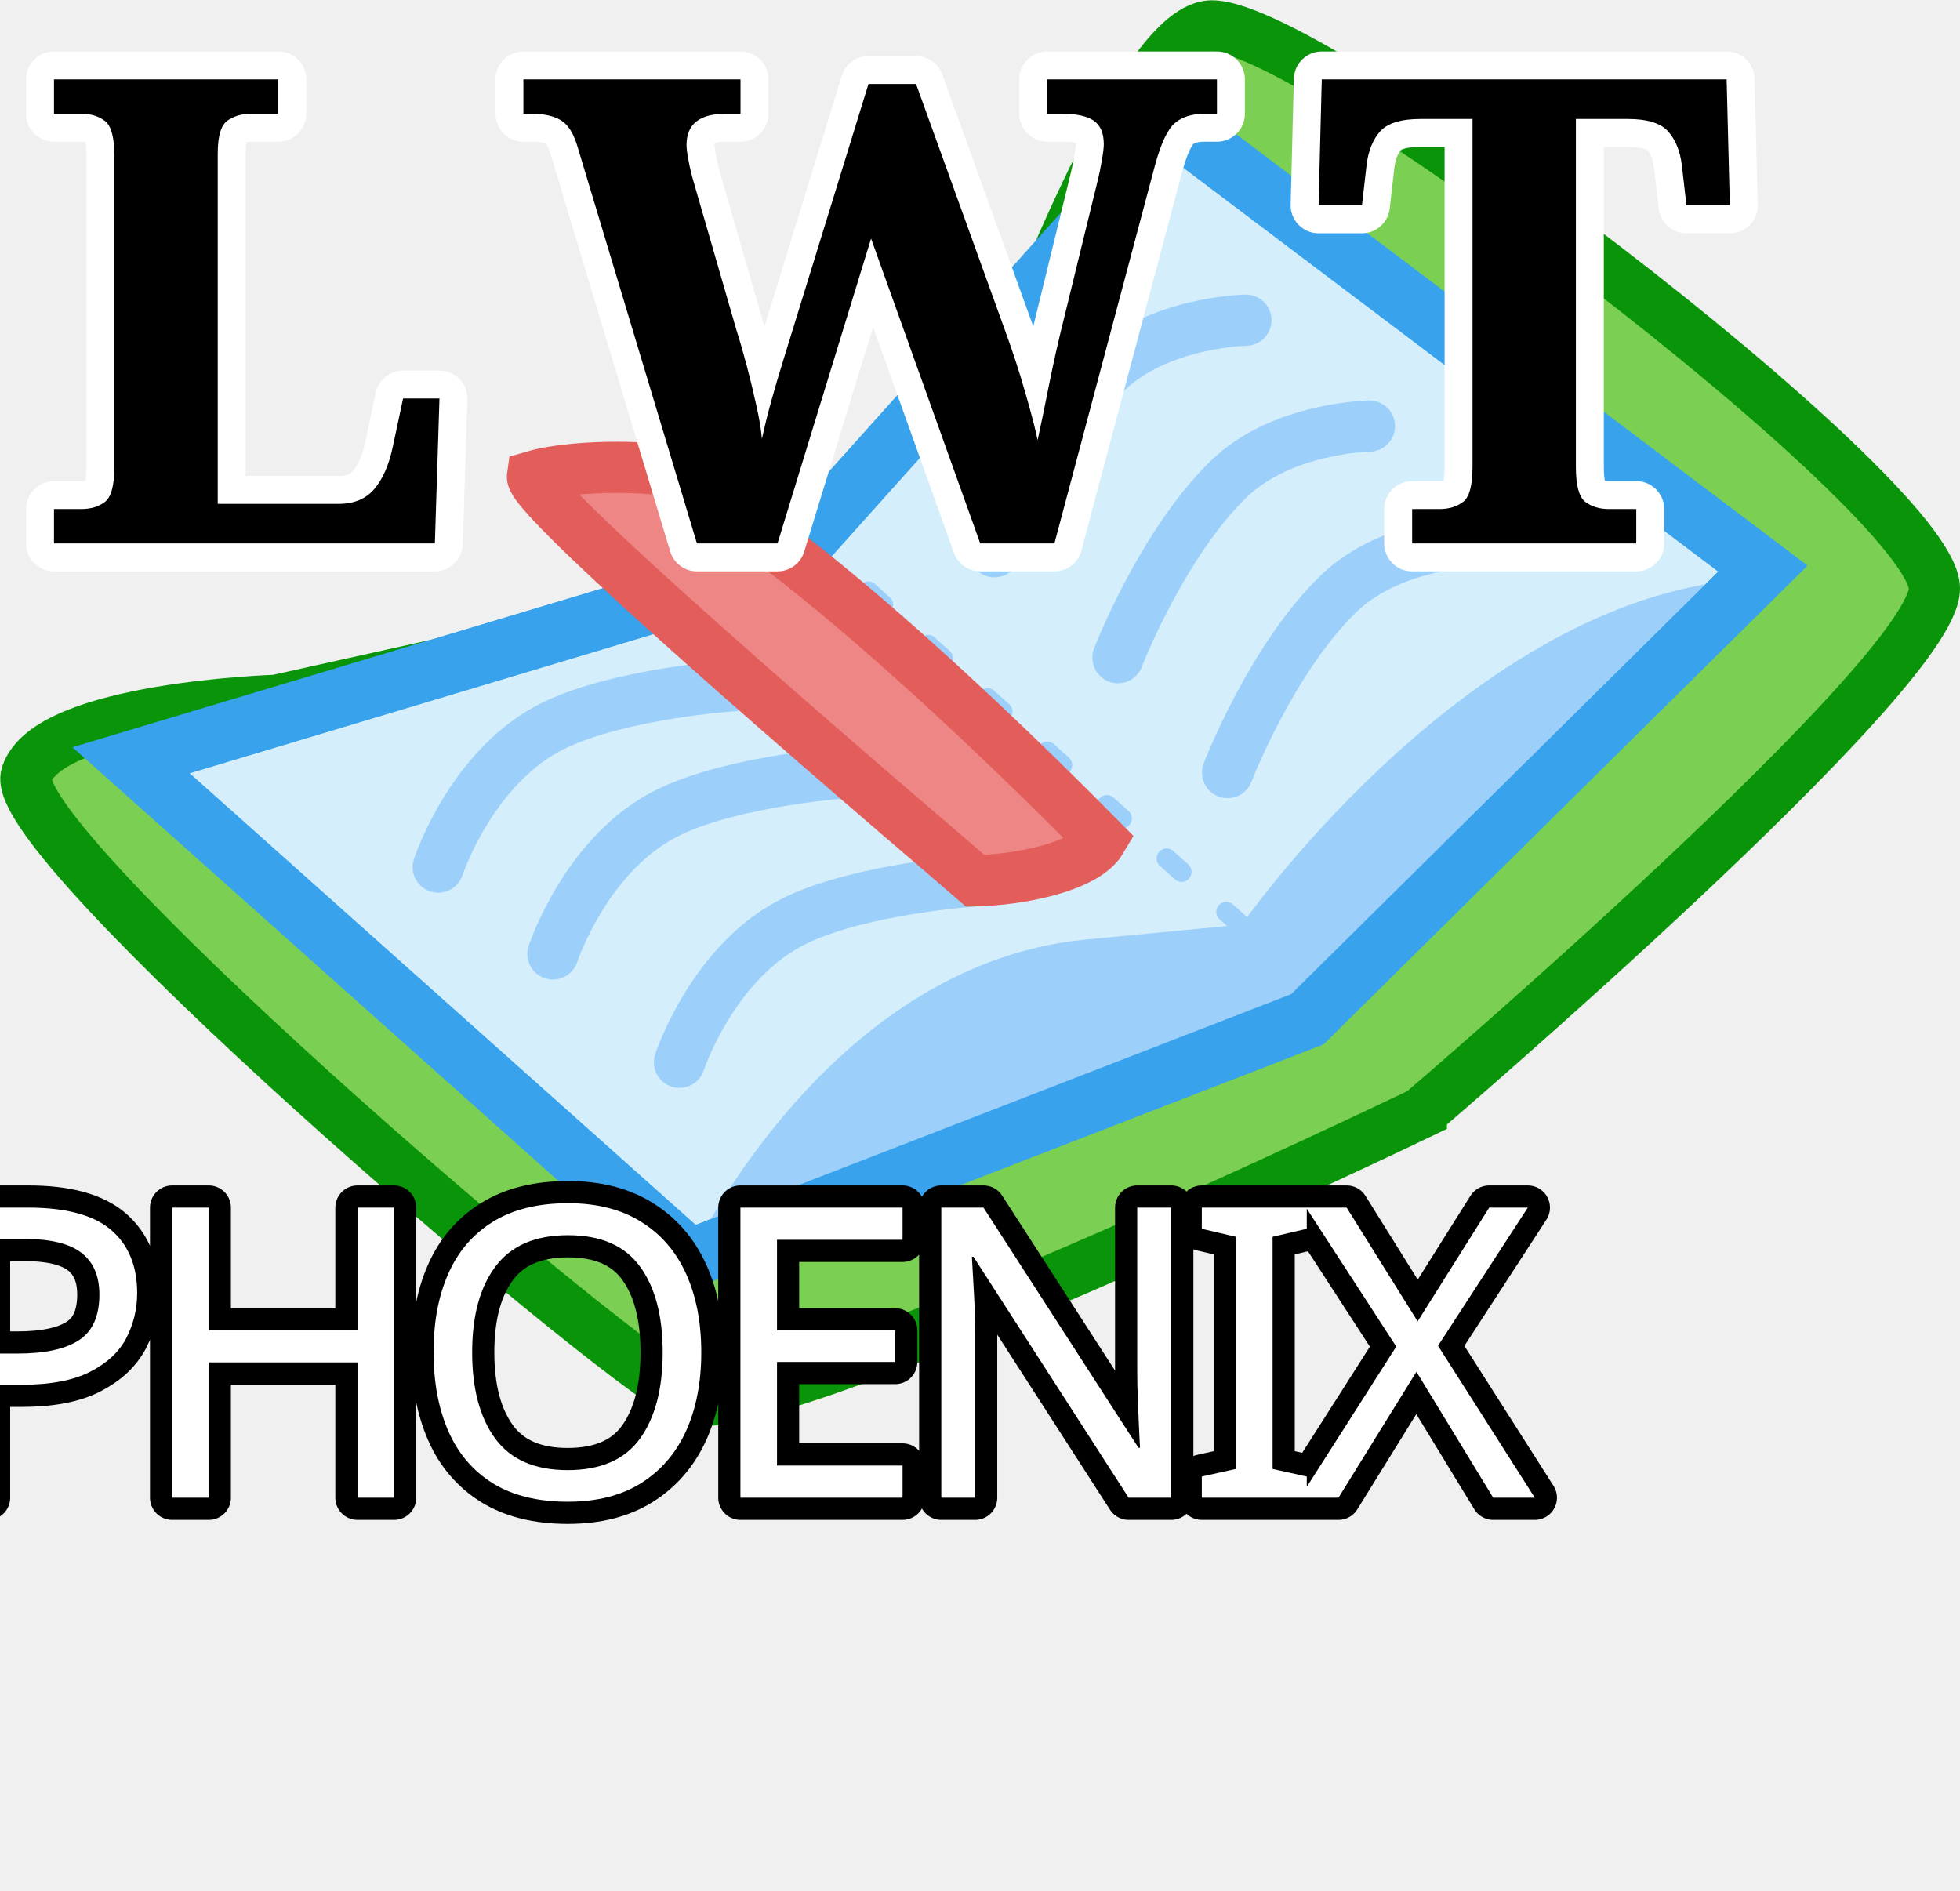
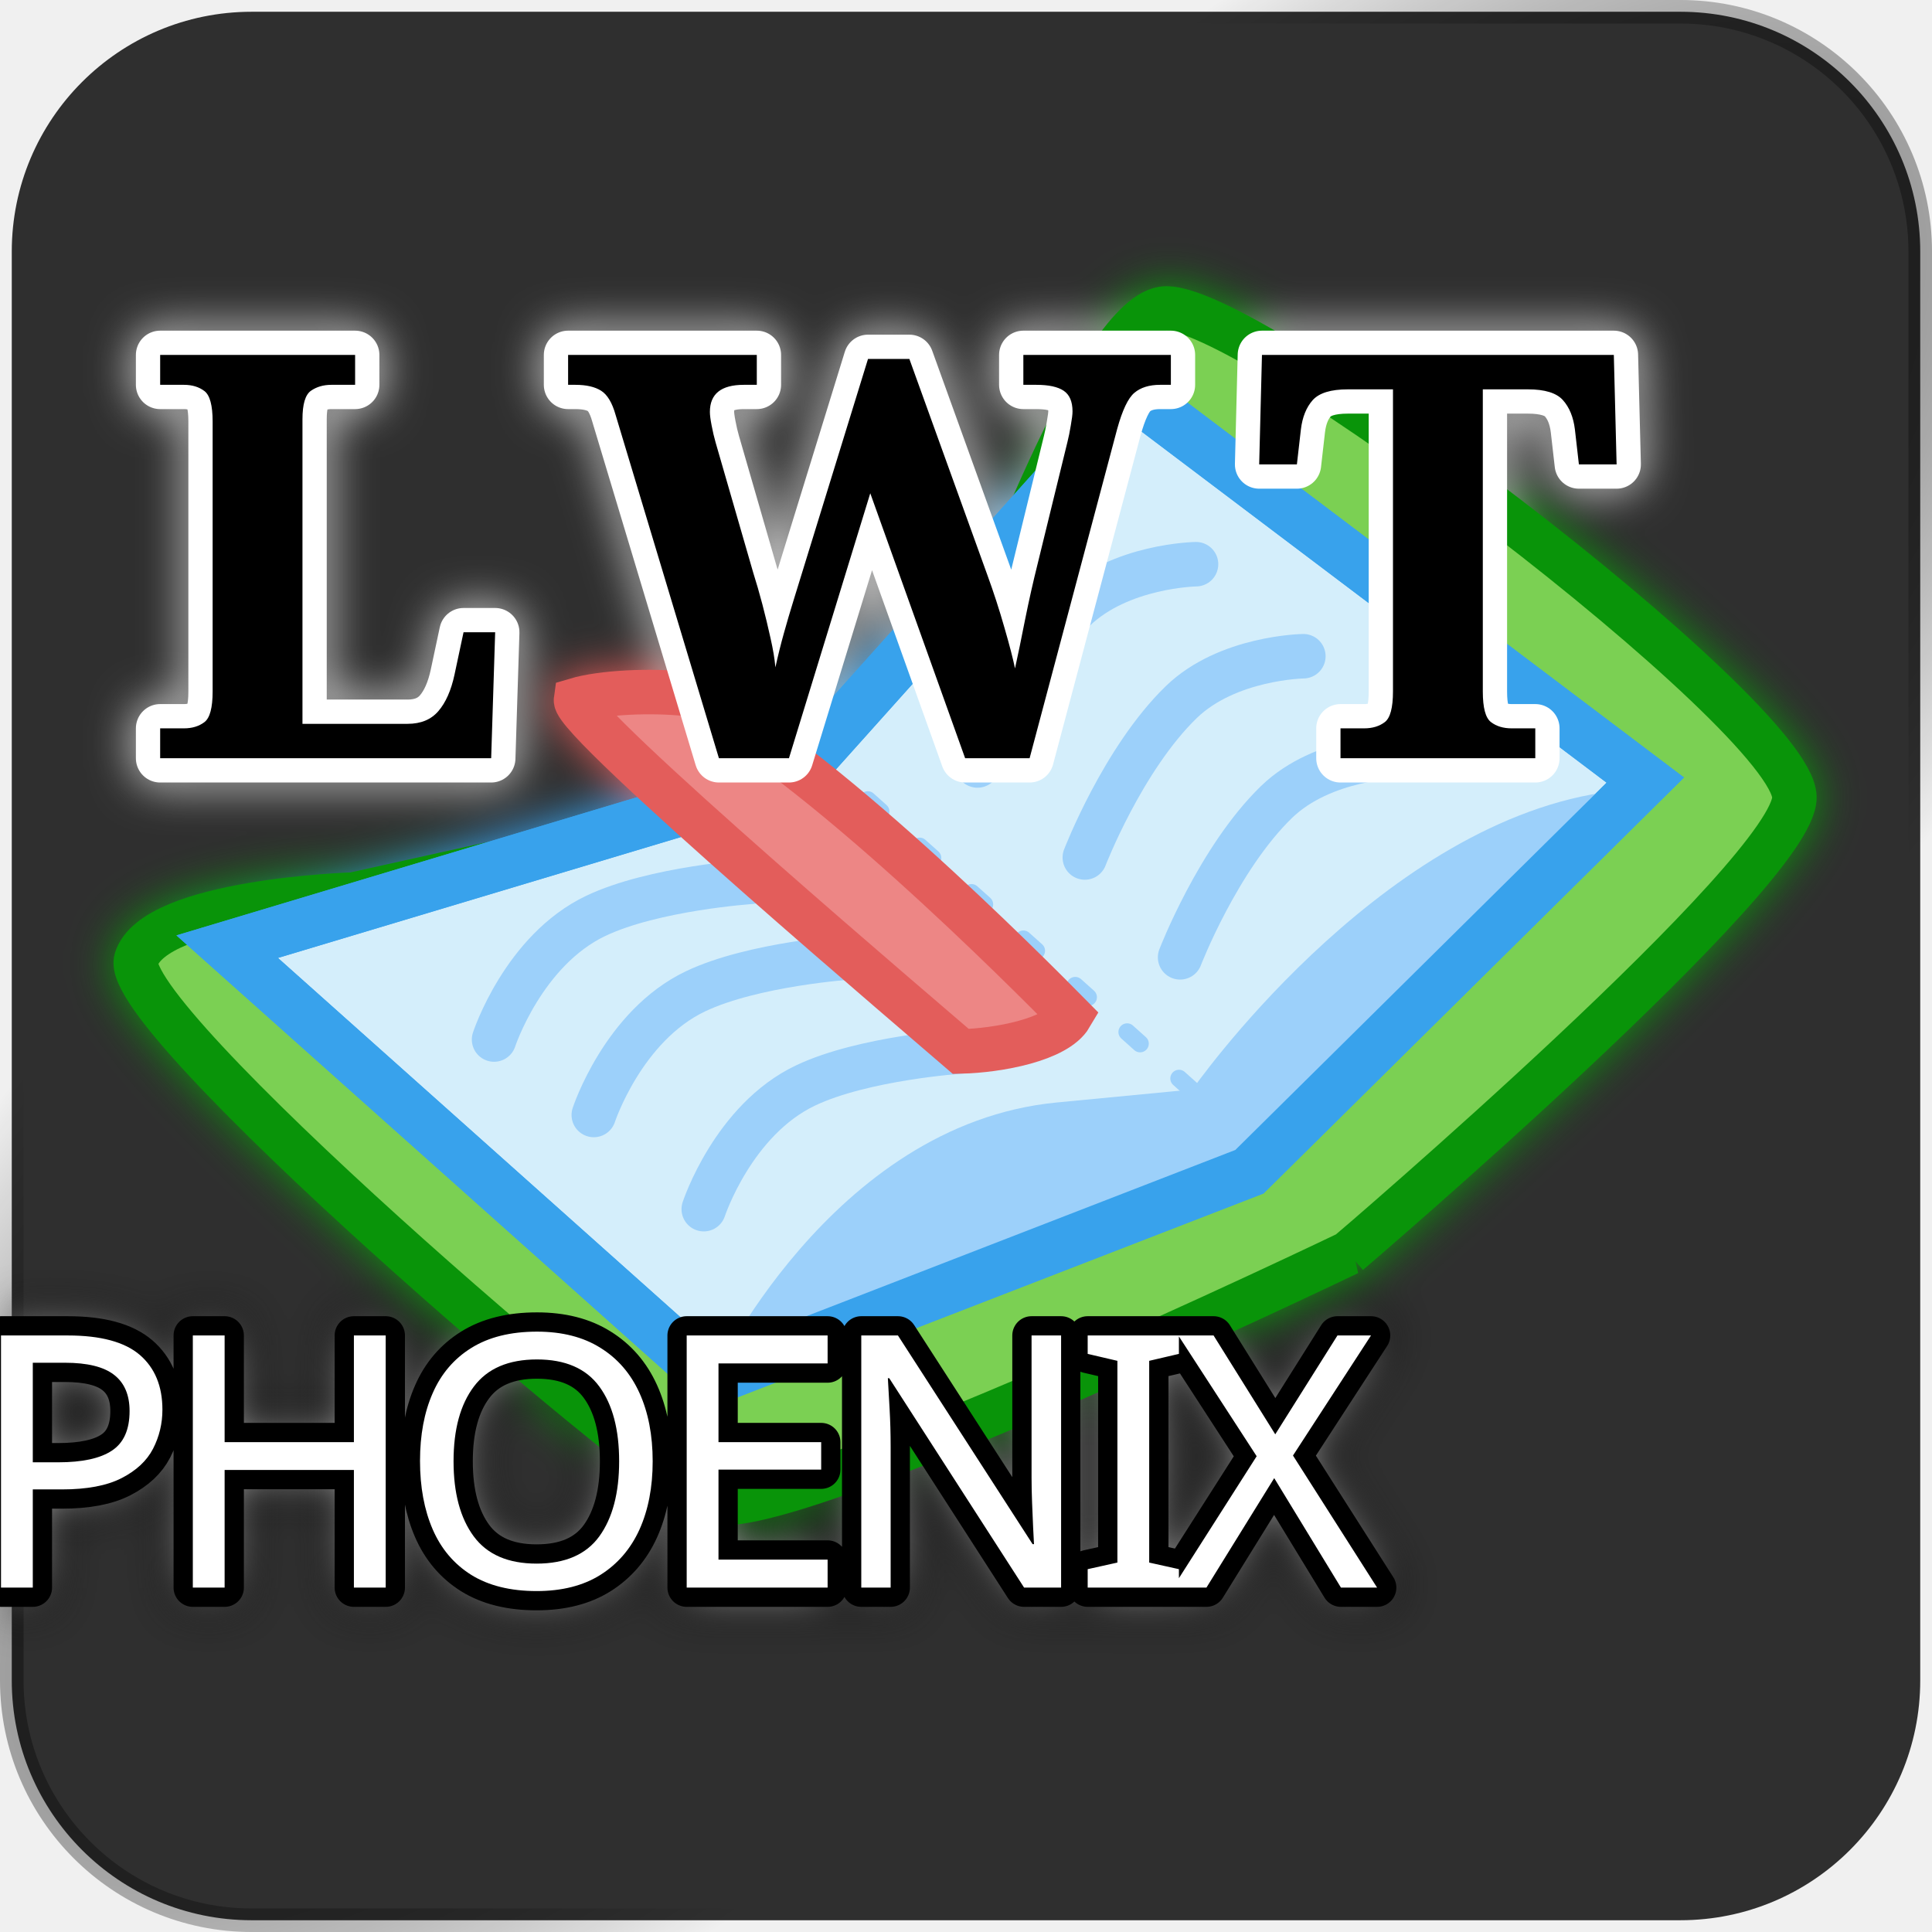
- <svg xmlns="http://www.w3.org/2000/svg" width="153.176mm" height="147.771mm" viewBox="0 0 153.176 147.771" version="1.1" id="svg5">
-   <defs id="defs2" />
-   <g id="layer1" transform="translate(-33.39757,-35.58057)">
-     <path style="fill:#7bd053;fill-opacity:1;stroke:#099409;stroke-width:4;stroke-linecap:butt;stroke-linejoin:miter;stroke-miterlimit:4;stroke-dasharray:none;stroke-opacity:1" d="m 144.477,122.546 c 0,0 40.191,-34.333 40.097,-40.993 -0.104,-7.353 -49.863,-45.157 -56.836,-43.918 -6.062,1.077 -15.771,28.096 -15.771,28.096 L 99.681,80.399 54.991,90.31 c 0,0 -17.864,0.556 -19.529,5.832 -1.629,5.159 43.937,44.406 51.593,48.666 5.135,2.857 57.422,-22.261 57.422,-22.261 z" id="path54" />
-     <path style="fill:#d4eefb;fill-opacity:1;stroke:#38a2ec;stroke-width:4.565;stroke-linecap:butt;stroke-linejoin:miter;stroke-miterlimit:4;stroke-dasharray:none;stroke-opacity:1" d="M 43.643,94.995 87.285,133.946 135.567,115.234 171.167,80.017 125.411,45.472 94.787,79.653 Z" id="path4095" />
-     <path style="fill:#9cd0fa;fill-opacity:1;stroke:none;stroke-width:0.265px;stroke-linecap:butt;stroke-linejoin:miter;stroke-opacity:1" d="m 87.285,133.946 c 0,0 10.58,-22.968 30.947,-24.938 20.367,-1.97 12.169,-1.118 12.169,-1.118 0,0 16.408,-23.578 36.875,-26.741 -2.654,9.661 -32.674,32.39 -32.674,32.39 z" id="path15483" />
-     <path style="fill:none;stroke:#9cd0fa;stroke-width:1.565;stroke-linecap:round;stroke-linejoin:miter;stroke-miterlimit:4;stroke-dasharray:1.565, 4.695;stroke-dashoffset:0;stroke-opacity:1" d="M 130.401,107.89 99.681,80.399" id="path52468" />
-     <path style="fill:none;fill-opacity:1;stroke:#38a2ec;stroke-width:4.565;stroke-linecap:butt;stroke-linejoin:miter;stroke-miterlimit:4;stroke-dasharray:none;stroke-opacity:1" d="M 43.643,94.995 87.285,133.946 135.567,115.234 171.167,80.017 125.411,45.472 94.787,79.653 Z" id="path4095-8" />
-     <path style="fill:none;stroke:#9cd0fa;stroke-width:4;stroke-linecap:round;stroke-linejoin:miter;stroke-miterlimit:4;stroke-dasharray:none;stroke-opacity:1" d="m 86.499,118.6 c 0,0 2.634,-8.026 9.153,-11.123 5.213,-2.477 13.967,-3.06 13.967,-3.06 m 28.437,19.206" id="path47087" />
-     <path style="fill:none;stroke:#9cd0fa;stroke-width:4;stroke-linecap:round;stroke-linejoin:miter;stroke-miterlimit:4;stroke-dasharray:none;stroke-opacity:1" d="m 76.61,110.131 c 0,0 2.634,-8.026 9.153,-11.123 5.213,-2.477 13.967,-3.06 13.967,-3.06 m 28.437,19.206" id="path47087-0" />
-     <path style="fill:none;stroke:#9cd0fa;stroke-width:4;stroke-linecap:round;stroke-linejoin:miter;stroke-miterlimit:4;stroke-dasharray:none;stroke-opacity:1" d="m 67.643,103.346 c 0,0 2.634,-8.026 9.153,-11.123 5.213,-2.477 13.967,-3.06 13.967,-3.06 m 28.437,19.206" id="path47087-1" />
-     <path style="fill:none;stroke:#9cd0fa;stroke-width:4;stroke-linecap:round;stroke-linejoin:miter;stroke-miterlimit:4;stroke-dasharray:none;stroke-opacity:1" d="m 129.333,95.956 c 0,0 3.416,-8.874 8.671,-13.97 4.155,-4.029 10.981,-4.129 10.981,-4.129" id="path47087-2" />
-     <path style="fill:none;stroke:#9cd0fa;stroke-width:4;stroke-linecap:round;stroke-linejoin:miter;stroke-miterlimit:4;stroke-dasharray:none;stroke-opacity:1" d="m 120.766,86.977 c 0,0 3.416,-8.874 8.671,-13.97 4.155,-4.029 10.981,-4.129 10.981,-4.129" id="path47087-2-8" />
-     <path style="fill:none;stroke:#9cd0fa;stroke-width:4;stroke-linecap:round;stroke-linejoin:miter;stroke-miterlimit:4;stroke-dasharray:none;stroke-opacity:1" d="m 111.114,78.702 c 0,0 3.416,-8.874 8.671,-13.97 4.155,-4.029 10.981,-4.129 10.981,-4.129" id="path47087-2-5" />
-     <path style="fill:#ed8685;fill-opacity:1;stroke:#e35d5b;stroke-width:4;stroke-linecap:butt;stroke-linejoin:miter;stroke-miterlimit:4;stroke-dasharray:none;stroke-opacity:1" d="m 75.011,72.817 c -0.276,1.97 32.346,29.626 34.608,31.601 3.369,-0.081 8.59,-1.048 9.856,-3.194 C 115.583,97.284 96.628,78.157 84.973,72.27 81.743,71.919 77.338,72.125 75.011,72.817 Z" id="path6211" />
-     <text xml:space="preserve" style="font-style:normal;font-weight:normal;font-size:50.8px;line-height:1.25;font-family:sans-serif;letter-spacing:7.424px;fill:#000000;fill-opacity:1;stroke:#ffffff;stroke-width:4.365;stroke-miterlimit:4;stroke-dasharray:none;stroke-opacity:1" x="36.195" y="78.051" id="text22143">
-       <tspan id="tspan22141" style="font-style:normal;font-variant:normal;font-weight:bold;font-stretch:normal;font-size:50.8px;font-family:serif;-inkscape-font-specification:'serif Bold';stroke:#ffffff;stroke-width:4.365;stroke-linecap:round;stroke-linejoin:round;stroke-miterlimit:4;stroke-dasharray:none;stroke-opacity:1;paint-order:stroke fill markers" x="36.195" y="78.051">LWT</tspan>
-     </text>
-     <text xml:space="preserve" style="font-style:normal;font-weight:normal;font-size:31.75px;line-height:1.25;font-family:sans-serif;letter-spacing:-1.958px;fill:#ffffff;fill-opacity:1;stroke:#000000;stroke-width:3.465;stroke-linecap:round;stroke-linejoin:round;stroke-miterlimit:5.2;stroke-dasharray:none;stroke-dashoffset:0;stroke-opacity:1;paint-order:stroke fill markers" x="107.698" y="152.627" id="text58191">
-       <tspan id="tspan58189" style="font-style:normal;font-variant:normal;font-weight:normal;font-stretch:normal;font-size:31.75px;font-family:cmsy10;-inkscape-font-specification:cmsy10;text-align:center;text-anchor:middle;stroke:#000000;stroke-width:3.465;stroke-linecap:butt;stroke-linejoin:round;stroke-miterlimit:5.2;stroke-dasharray:none;stroke-dashoffset:0;stroke-opacity:1;paint-order:stroke fill markers;fill:#ffffff;fill-opacity:1" x="106.719" y="152.627">PHOENIX</tspan>
-     </text>
+ <svg xmlns="http://www.w3.org/2000/svg" xmlns:xlink="http://www.w3.org/1999/xlink" width="173.732mm" height="173.732mm" viewBox="0 0 173.732 173.732" version="1.1" id="svg5">
+   <defs id="defs2">
+     <marker style="overflow:visible" id="Arrow1Lstart" refX="0.0" refY="0.0" orient="auto">
+       <path transform="scale(0.8) translate(12.5,0)" style="fill-rule:evenodd;fill:context-stroke;stroke:context-stroke;stroke-width:1.0pt" d="M 0.0,0.0 L 5.0,-5.0 L -12.5,0.0 L 5.0,5.0 L 0.0,0.0 z " id="path7577" />
+     </marker>
+     <linearGradient id="linearGradient6255">
+       <stop style="stop-color:#000000;stop-opacity:1;" offset="0" id="stop6251" />
+       <stop style="stop-color:#000000;stop-opacity:0;" offset="1" id="stop6253" />
+     </linearGradient>
+     <radialGradient xlink:href="#linearGradient6255" id="radialGradient6257" cx="110.066" cy="100.257" fx="110.066" fy="100.257" r="86.866" gradientUnits="userSpaceOnUse" gradientTransform="matrix(1.434803,-1.299032,0.4236746,0.4679559,-90.33334,196.3201)" />
+     <filter style="color-interpolation-filters:sRGB;" id="filter7265" x="-0.046" y="-0.064" width="1.091" height="1.127">
+       <feGaussianBlur stdDeviation="2 2" result="blur" id="feGaussianBlur7263" />
+     </filter>
+   </defs>
+   <g id="layer1" transform="translate(-23.19955,-13.39105)">
+     <rect style="display:inline;fill:#2f2f2f;fill-opacity:1;stroke:url(#radialGradient6257);stroke-width:2.117;stroke-opacity:1" id="rect3898" width="171.616" height="171.616" x="24.258" y="14.449" rx="21.569" />
+     <g id="g7227" style="display:inline;filter:url(#filter7265)">
+       <path style="display:inline;fill:#7bd053;fill-opacity:1;stroke:#099409;stroke-width:4;stroke-linecap:butt;stroke-linejoin:miter;stroke-miterlimit:4;stroke-dasharray:none;stroke-opacity:1" d="m 144.461,126.069 c 0,0 40.191,-34.333 40.097,-40.993 -0.104,-7.353 -49.863,-45.157 -56.836,-43.918 -6.062,1.077 -15.771,28.096 -15.771,28.096 L 99.666,83.921 54.976,93.832 c 0,0 -17.864,0.556 -19.529,5.832 -1.629,5.159 43.937,44.406 51.593,48.666 5.135,2.857 57.422,-22.261 57.422,-22.261 z" id="path7195" />
+       <path style="display:inline;fill:#d4eefb;fill-opacity:1;stroke:#38a2ec;stroke-width:4.565;stroke-linecap:butt;stroke-linejoin:miter;stroke-miterlimit:4;stroke-dasharray:none;stroke-opacity:1" d="M 43.628,98.518 87.27,137.469 135.552,118.756 171.151,83.54 125.396,48.995 94.771,83.176 Z" id="path7197" />
+       <path style="fill:#9cd0fa;fill-opacity:1;stroke:none;stroke-width:0.265px;stroke-linecap:butt;stroke-linejoin:miter;stroke-opacity:1" d="m 87.27,137.469 c 0,0 10.58,-22.968 30.947,-24.938 20.367,-1.97 12.169,-1.118 12.169,-1.118 0,0 16.408,-23.578 36.875,-26.741 -2.654,9.661 -32.674,32.39 -32.674,32.39 z" id="path7199" />
+       <path style="fill:none;stroke:#9cd0fa;stroke-width:1.565;stroke-linecap:round;stroke-linejoin:miter;stroke-miterlimit:4;stroke-dasharray:1.565, 4.695;stroke-dashoffset:0;stroke-opacity:1" d="M 130.385,111.413 99.666,83.921" id="path7201" />
+       <path style="fill:none;fill-opacity:1;stroke:#38a2ec;stroke-width:4.565;stroke-linecap:butt;stroke-linejoin:miter;stroke-miterlimit:4;stroke-dasharray:none;stroke-opacity:1" d="M 43.628,98.518 87.27,137.469 135.552,118.756 171.151,83.54 125.396,48.995 94.771,83.176 Z" id="path7203" />
+       <path style="fill:none;stroke:#9cd0fa;stroke-width:4;stroke-linecap:round;stroke-linejoin:miter;stroke-miterlimit:4;stroke-dasharray:none;stroke-opacity:1" d="m 86.484,122.123 c 0,0 2.634,-8.026 9.153,-11.123 5.213,-2.477 13.967,-3.06 13.967,-3.06 m 28.437,19.206" id="path7205" />
+       <path style="display:inline;fill:none;stroke:#9cd0fa;stroke-width:4;stroke-linecap:round;stroke-linejoin:miter;stroke-miterlimit:4;stroke-dasharray:none;stroke-opacity:1" d="m 76.595,113.654 c 0,0 2.634,-8.026 9.153,-11.123 5.213,-2.477 13.967,-3.06 13.967,-3.06 m 28.437,19.206" id="path7207" />
+       <path style="fill:none;stroke:#9cd0fa;stroke-width:4;stroke-linecap:round;stroke-linejoin:miter;stroke-miterlimit:4;stroke-dasharray:none;stroke-opacity:1" d="m 67.628,106.869 c 0,0 2.634,-8.026 9.153,-11.123 5.213,-2.477 13.967,-3.06 13.967,-3.06 m 28.437,19.206" id="path7209" />
+       <path style="fill:none;stroke:#9cd0fa;stroke-width:4;stroke-linecap:round;stroke-linejoin:miter;stroke-miterlimit:4;stroke-dasharray:none;stroke-opacity:1" d="m 129.318,99.478 c 0,0 3.416,-8.874 8.671,-13.97 4.155,-4.029 10.981,-4.129 10.981,-4.129" id="path7211" />
+       <path style="fill:none;stroke:#9cd0fa;stroke-width:4;stroke-linecap:round;stroke-linejoin:miter;stroke-miterlimit:4;stroke-dasharray:none;stroke-opacity:1" d="m 120.75,90.5 c 0,0 3.416,-8.874 8.671,-13.97 4.155,-4.029 10.981,-4.129 10.981,-4.129" id="path7213" />
+       <path style="display:inline;fill:none;stroke:#9cd0fa;stroke-width:4;stroke-linecap:round;stroke-linejoin:miter;stroke-miterlimit:4;stroke-dasharray:none;stroke-opacity:1" d="m 111.099,82.225 c 0,0 3.416,-8.874 8.671,-13.97 4.155,-4.029 10.981,-4.129 10.981,-4.129" id="path7215" />
+       <path style="fill:#ed8685;fill-opacity:1;stroke:#e35d5b;stroke-width:4;stroke-linecap:butt;stroke-linejoin:miter;stroke-miterlimit:4;stroke-dasharray:none;stroke-opacity:1" d="m 74.996,76.339 c -0.276,1.97 32.346,29.626 34.608,31.601 3.369,-0.081 8.59,-1.048 9.856,-3.194 -3.892,-3.94 -22.847,-23.066 -34.502,-28.954 -3.23,-0.351 -7.635,-0.145 -9.962,0.547 z" id="path7217" />
+       <text xml:space="preserve" style="font-style:normal;font-weight:normal;font-size:50.8px;line-height:1.25;font-family:sans-serif;letter-spacing:7.424px;fill:#000000;fill-opacity:1;stroke:#ffffff;stroke-width:4.365;stroke-miterlimit:4;stroke-dasharray:none;stroke-opacity:1" x="36.18" y="81.574" id="text7221">
+         <tspan id="tspan7219" style="font-style:normal;font-variant:normal;font-weight:bold;font-stretch:normal;font-size:50.8px;font-family:serif;-inkscape-font-specification:'serif Bold';stroke:#ffffff;stroke-width:4.365;stroke-linecap:round;stroke-linejoin:round;stroke-miterlimit:4;stroke-dasharray:none;stroke-opacity:1;paint-order:stroke fill markers" x="36.18" y="81.574">LWT</tspan>
+       </text>
+       <text xml:space="preserve" style="font-style:normal;font-weight:normal;font-size:31.75px;line-height:1.25;font-family:sans-serif;letter-spacing:-1.958px;display:inline;fill:#ffffff;fill-opacity:1;stroke:#000000;stroke-width:3.465;stroke-linecap:round;stroke-linejoin:round;stroke-miterlimit:5.2;stroke-dasharray:none;stroke-dashoffset:0;stroke-opacity:1;paint-order:stroke fill markers" x="107.682" y="156.15" id="text7225">
+         <tspan id="tspan7223" style="font-style:normal;font-variant:normal;font-weight:normal;font-stretch:normal;font-size:31.75px;font-family:cmsy10;-inkscape-font-specification:cmsy10;text-align:center;text-anchor:middle;fill:#ffffff;fill-opacity:1;stroke:#000000;stroke-width:3.465;stroke-linecap:butt;stroke-linejoin:round;stroke-miterlimit:5.2;stroke-dasharray:none;stroke-dashoffset:0;stroke-opacity:1;paint-order:stroke fill markers" x="106.703" y="156.15">PHOENIX</tspan>
+       </text>
+     </g>
+     <g id="g7175" style="display:inline">
+       <path style="display:inline;fill:#7bd053;fill-opacity:1;stroke:#099409;stroke-width:4;stroke-linecap:butt;stroke-linejoin:miter;stroke-miterlimit:4;stroke-dasharray:none;stroke-opacity:1" d="m 144.461,126.069 c 0,0 40.191,-34.333 40.097,-40.993 -0.104,-7.353 -49.863,-45.157 -56.836,-43.918 -6.062,1.077 -15.771,28.096 -15.771,28.096 L 99.666,83.921 54.976,93.832 c 0,0 -17.864,0.556 -19.529,5.832 -1.629,5.159 43.937,44.406 51.593,48.666 5.135,2.857 57.422,-22.261 57.422,-22.261 z" id="path54" />
+       <path style="display:inline;fill:#d4eefb;fill-opacity:1;stroke:#38a2ec;stroke-width:4.565;stroke-linecap:butt;stroke-linejoin:miter;stroke-miterlimit:4;stroke-dasharray:none;stroke-opacity:1" d="M 43.628,98.518 87.27,137.469 135.552,118.756 171.151,83.54 125.396,48.995 94.771,83.176 Z" id="path4095" />
+       <path style="fill:#9cd0fa;fill-opacity:1;stroke:none;stroke-width:0.265px;stroke-linecap:butt;stroke-linejoin:miter;stroke-opacity:1" d="m 87.27,137.469 c 0,0 10.58,-22.968 30.947,-24.938 20.367,-1.97 12.169,-1.118 12.169,-1.118 0,0 16.408,-23.578 36.875,-26.741 -2.654,9.661 -32.674,32.39 -32.674,32.39 z" id="path15483" />
+       <path style="fill:none;stroke:#9cd0fa;stroke-width:1.565;stroke-linecap:round;stroke-linejoin:miter;stroke-miterlimit:4;stroke-dasharray:1.565, 4.695;stroke-dashoffset:0;stroke-opacity:1" d="M 130.385,111.413 99.666,83.921" id="path52468" />
+       <path style="fill:none;fill-opacity:1;stroke:#38a2ec;stroke-width:4.565;stroke-linecap:butt;stroke-linejoin:miter;stroke-miterlimit:4;stroke-dasharray:none;stroke-opacity:1" d="M 43.628,98.518 87.27,137.469 135.552,118.756 171.151,83.54 125.396,48.995 94.771,83.176 Z" id="path4095-8" />
+       <path style="fill:none;stroke:#9cd0fa;stroke-width:4;stroke-linecap:round;stroke-linejoin:miter;stroke-miterlimit:4;stroke-dasharray:none;stroke-opacity:1" d="m 86.484,122.123 c 0,0 2.634,-8.026 9.153,-11.123 5.213,-2.477 13.967,-3.06 13.967,-3.06 m 28.437,19.206" id="path47087" />
+       <path style="display:inline;fill:none;stroke:#9cd0fa;stroke-width:4;stroke-linecap:round;stroke-linejoin:miter;stroke-miterlimit:4;stroke-dasharray:none;stroke-opacity:1" d="m 76.595,113.654 c 0,0 2.634,-8.026 9.153,-11.123 5.213,-2.477 13.967,-3.06 13.967,-3.06 m 28.437,19.206" id="path47087-0" />
+       <path style="fill:none;stroke:#9cd0fa;stroke-width:4;stroke-linecap:round;stroke-linejoin:miter;stroke-miterlimit:4;stroke-dasharray:none;stroke-opacity:1" d="m 67.628,106.869 c 0,0 2.634,-8.026 9.153,-11.123 5.213,-2.477 13.967,-3.06 13.967,-3.06 m 28.437,19.206" id="path47087-1" />
+       <path style="fill:none;stroke:#9cd0fa;stroke-width:4;stroke-linecap:round;stroke-linejoin:miter;stroke-miterlimit:4;stroke-dasharray:none;stroke-opacity:1" d="m 129.318,99.478 c 0,0 3.416,-8.874 8.671,-13.97 4.155,-4.029 10.981,-4.129 10.981,-4.129" id="path47087-2" />
+       <path style="fill:none;stroke:#9cd0fa;stroke-width:4;stroke-linecap:round;stroke-linejoin:miter;stroke-miterlimit:4;stroke-dasharray:none;stroke-opacity:1" d="m 120.75,90.5 c 0,0 3.416,-8.874 8.671,-13.97 4.155,-4.029 10.981,-4.129 10.981,-4.129" id="path47087-2-8" />
+       <path style="display:inline;fill:none;stroke:#9cd0fa;stroke-width:4;stroke-linecap:round;stroke-linejoin:miter;stroke-miterlimit:4;stroke-dasharray:none;stroke-opacity:1" d="m 111.099,82.225 c 0,0 3.416,-8.874 8.671,-13.97 4.155,-4.029 10.981,-4.129 10.981,-4.129" id="path47087-2-5" />
+       <path style="fill:#ed8685;fill-opacity:1;stroke:#e35d5b;stroke-width:4;stroke-linecap:butt;stroke-linejoin:miter;stroke-miterlimit:4;stroke-dasharray:none;stroke-opacity:1" d="m 74.996,76.339 c -0.276,1.97 32.346,29.626 34.608,31.601 3.369,-0.081 8.59,-1.048 9.856,-3.194 -3.892,-3.94 -22.847,-23.066 -34.502,-28.954 -3.23,-0.351 -7.635,-0.145 -9.962,0.547 z" id="path6211" />
+       <text xml:space="preserve" style="font-style:normal;font-weight:normal;font-size:50.8px;line-height:1.25;font-family:sans-serif;letter-spacing:7.424px;fill:#000000;fill-opacity:1;stroke:#ffffff;stroke-width:4.365;stroke-miterlimit:4;stroke-dasharray:none;stroke-opacity:1" x="36.18" y="81.574" id="text22143">
+         <tspan id="tspan22141" style="font-style:normal;font-variant:normal;font-weight:bold;font-stretch:normal;font-size:50.8px;font-family:serif;-inkscape-font-specification:'serif Bold';stroke:#ffffff;stroke-width:4.365;stroke-linecap:round;stroke-linejoin:round;stroke-miterlimit:4;stroke-dasharray:none;stroke-opacity:1;paint-order:stroke fill markers" x="36.18" y="81.574">LWT</tspan>
+       </text>
+       <text xml:space="preserve" style="font-style:normal;font-weight:normal;font-size:31.75px;line-height:1.25;font-family:sans-serif;letter-spacing:-1.958px;display:inline;fill:#ffffff;fill-opacity:1;stroke:#000000;stroke-width:3.465;stroke-linecap:round;stroke-linejoin:round;stroke-miterlimit:5.2;stroke-dasharray:none;stroke-dashoffset:0;stroke-opacity:1;paint-order:stroke fill markers" x="107.682" y="156.15" id="text58191">
+         <tspan id="tspan58189" style="font-style:normal;font-variant:normal;font-weight:normal;font-stretch:normal;font-size:31.75px;font-family:cmsy10;-inkscape-font-specification:cmsy10;text-align:center;text-anchor:middle;fill:#ffffff;fill-opacity:1;stroke:#000000;stroke-width:3.465;stroke-linecap:butt;stroke-linejoin:round;stroke-miterlimit:5.2;stroke-dasharray:none;stroke-dashoffset:0;stroke-opacity:1;paint-order:stroke fill markers" x="106.703" y="156.15">PHOENIX</tspan>
+       </text>
+     </g>
  </g>
</svg>
